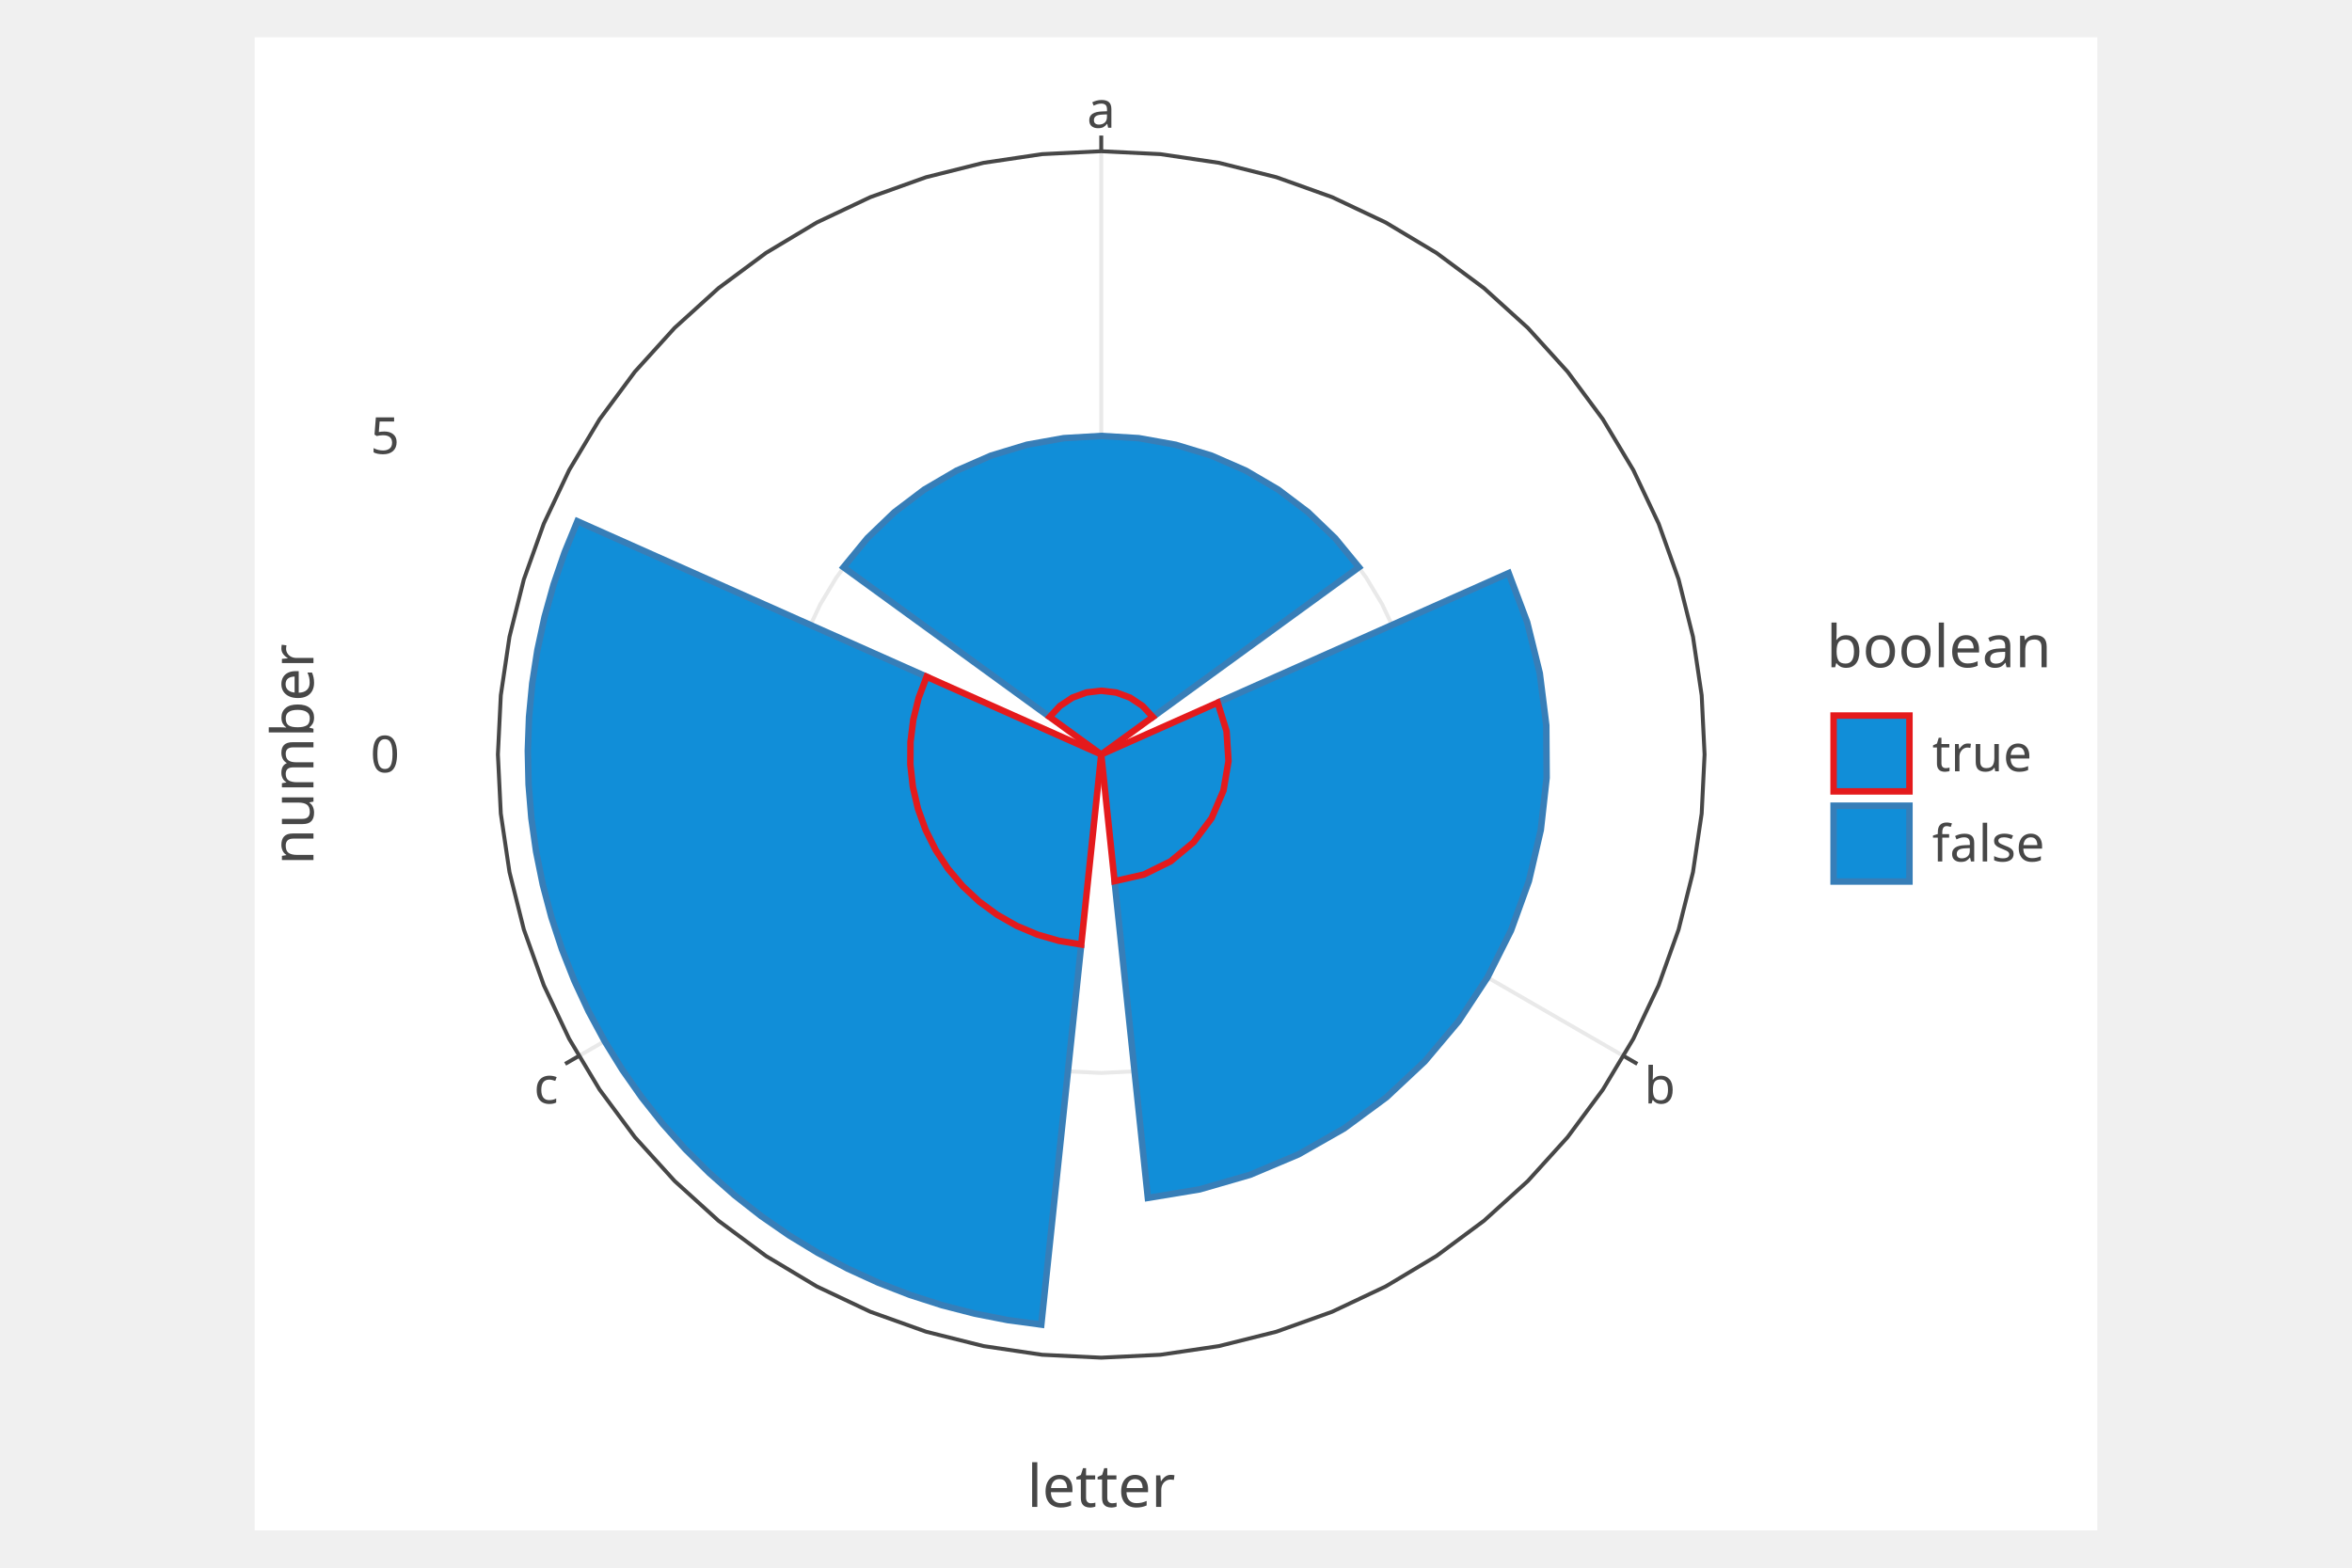
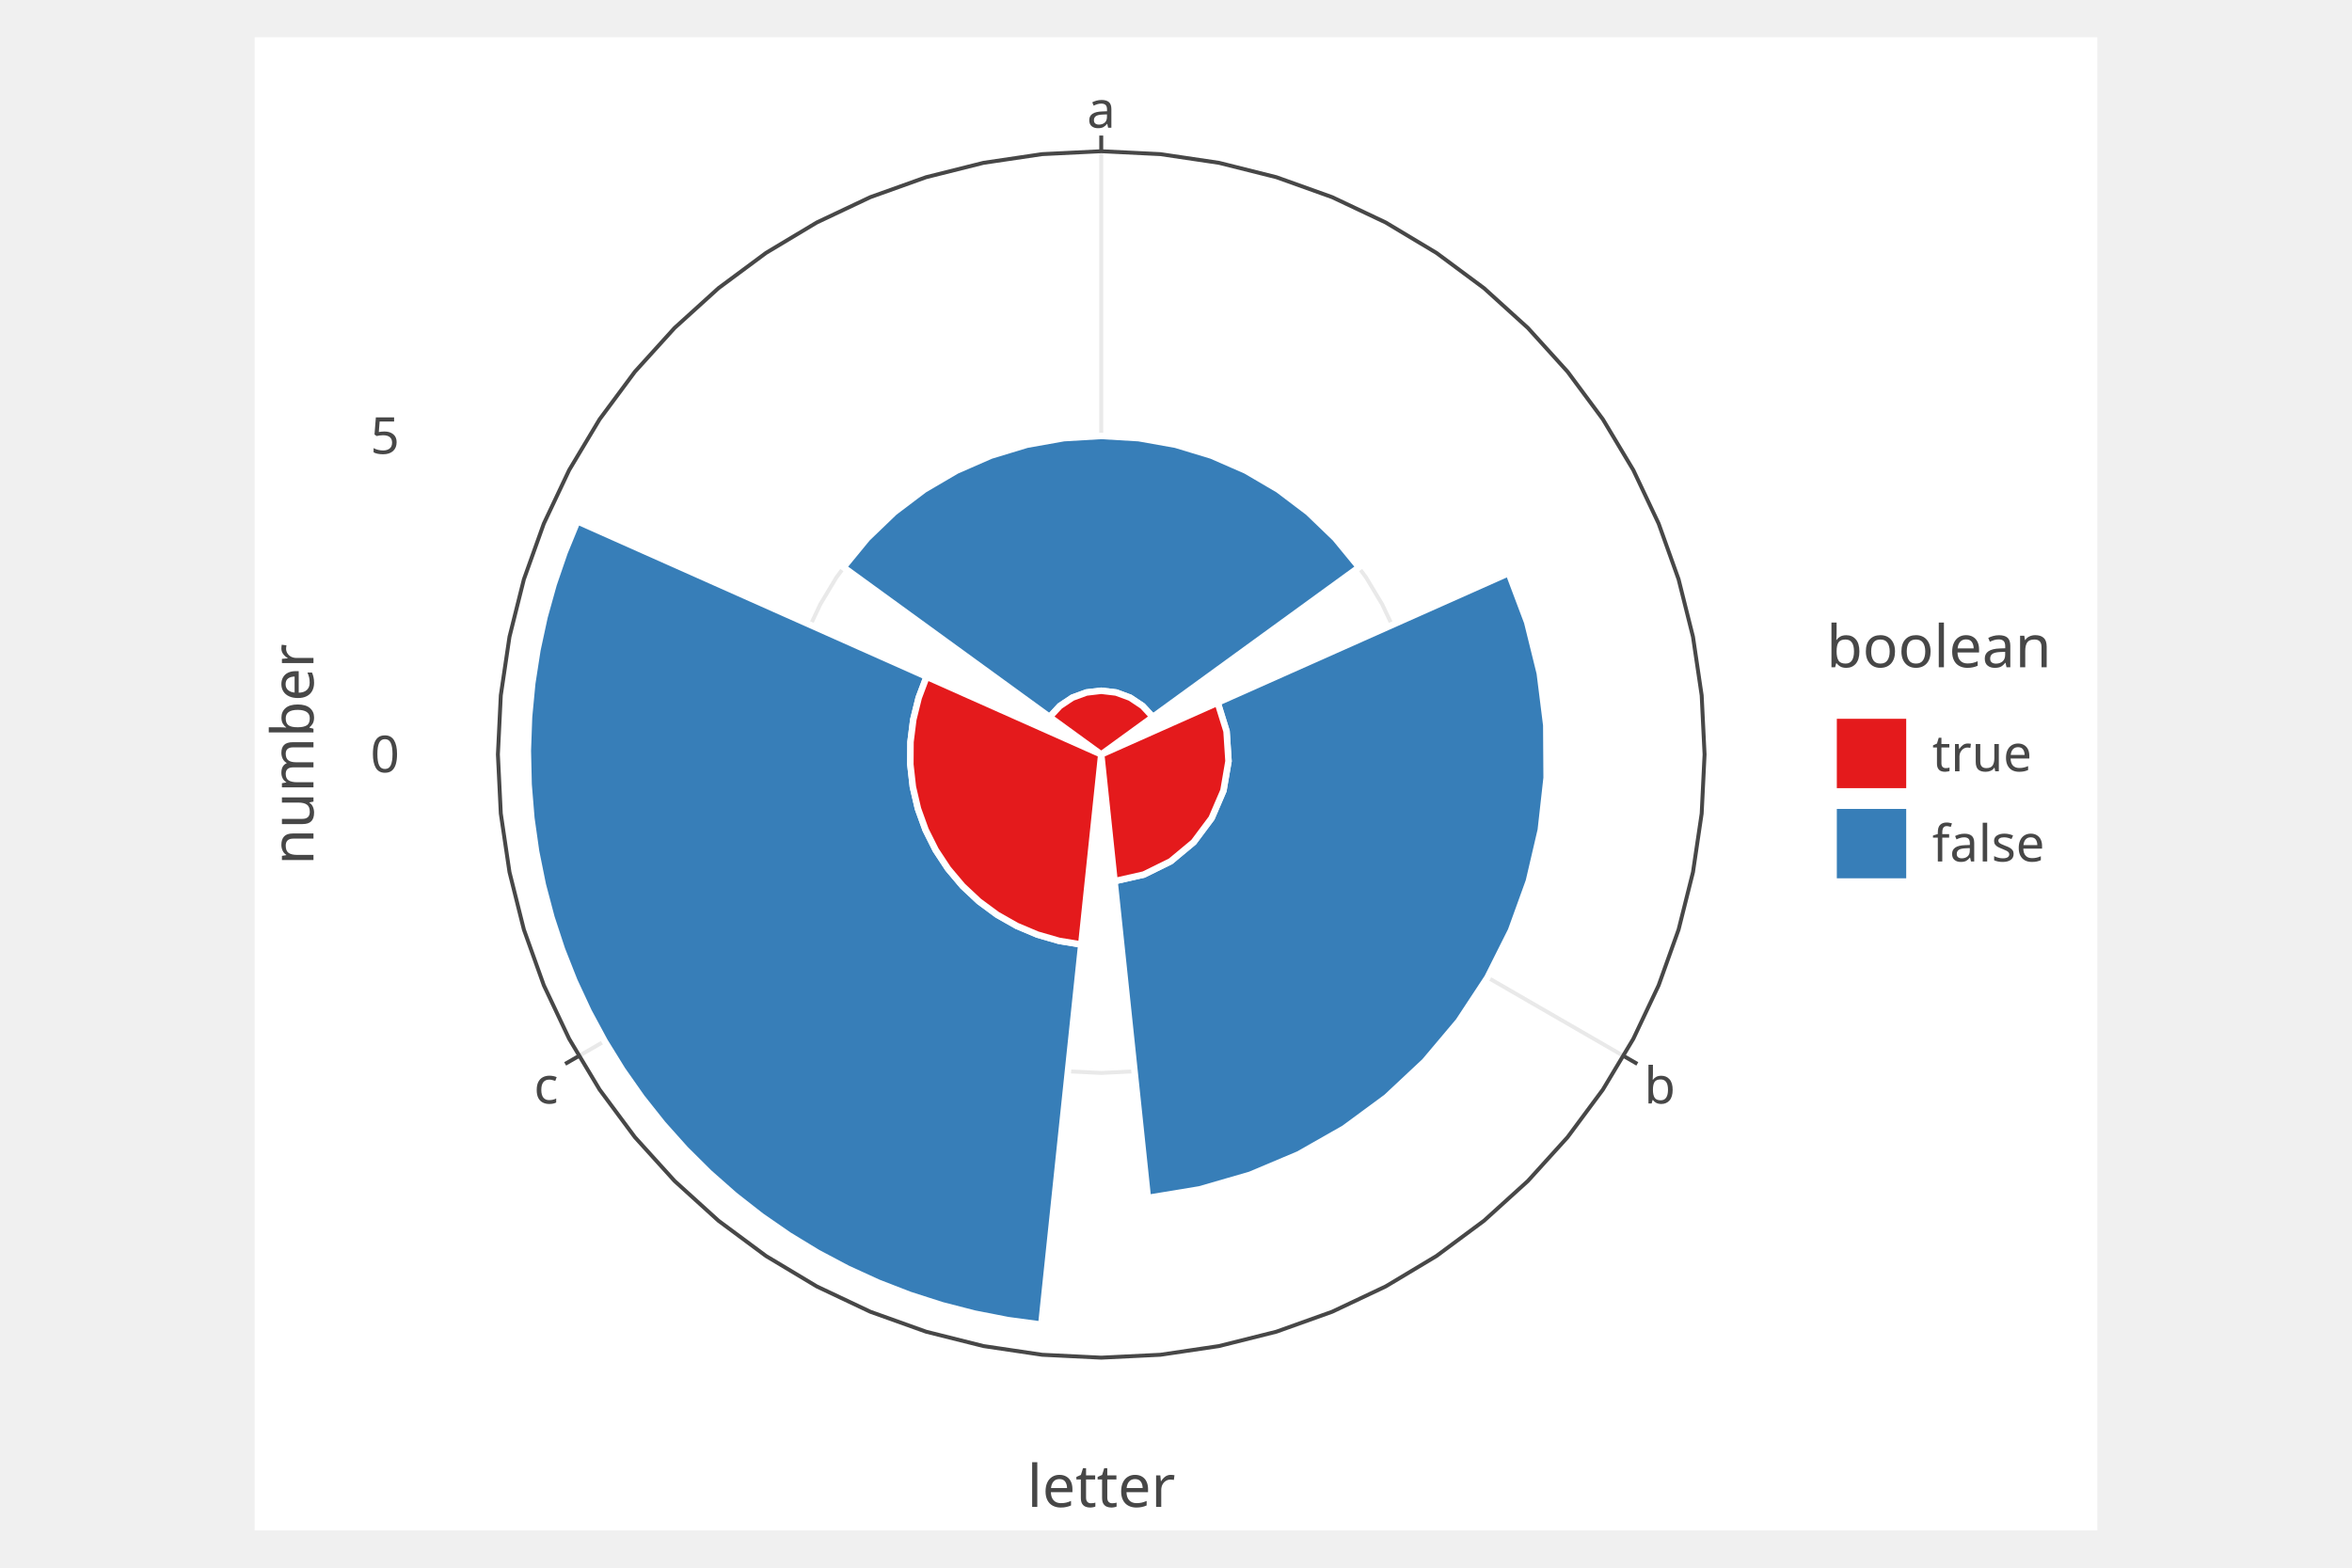
<svg xmlns="http://www.w3.org/2000/svg" display="block" class="plt-container" width="600.0" height="400.0">
  <style type="text/css">
  .plt-container {
   font-family: sans-serif;
   user-select: none;
   -webkit-user-select: none;
   -moz-user-select: none;
   -ms-user-select: none;
}
text {
   text-rendering: optimizeLegibility;
}
#__id0__ .plot-title {
fill:#474747;
font-weight: normal;
font-style: normal;
font-family: sans-serif;
font-size: 16.0px;

}
#__id0__ .plot-subtitle {
fill:#474747;
font-weight: normal;
font-style: normal;
font-family: sans-serif;
font-size: 15.0px;

}
#__id0__ .plot-caption {
fill:#474747;
font-weight: normal;
font-style: normal;
font-family: sans-serif;
font-size: 13.0px;

}
#__id0__ .plot-tag {
fill:#474747;
font-weight: normal;
font-style: normal;
font-family: sans-serif;
font-size: 16.0px;

}
#__id0__ .hyperlink-element {
fill:#118ed8;
font-weight: normal;
font-style: normal;

}
#__id0__ .legend-title {
fill:#474747;
font-weight: normal;
font-style: normal;
font-family: sans-serif;
font-size: 15.0px;

}
#__id0__ .legend-item {
fill:#474747;
font-weight: normal;
font-style: normal;
font-family: sans-serif;
font-size: 13.0px;

}
#__id0__ .axis-title-x {
fill:#474747;
font-weight: normal;
font-style: normal;
font-family: sans-serif;
font-size: 15.0px;

}
#__id0__ .axis-text-x {
fill:#474747;
font-weight: normal;
font-style: normal;
font-family: sans-serif;
font-size: 13.0px;

}
#__id2__ .axis-tooltip-text-x {
fill:#ffffff;
font-weight: normal;
font-style: normal;
font-family: sans-serif;
font-size: 13.0px;

}
#__id0__ .axis-title-y {
fill:#474747;
font-weight: normal;
font-style: normal;
font-family: sans-serif;
font-size: 15.0px;

}
#__id0__ .axis-text-y {
fill:#474747;
font-weight: normal;
font-style: normal;
font-family: sans-serif;
font-size: 13.0px;

}
#__id2__ .axis-tooltip-text-y {
fill:#ffffff;
font-weight: normal;
font-style: normal;
font-family: sans-serif;
font-size: 13.0px;

}
#__id0__ .facet-strip-text-x {
fill:#474747;
font-weight: normal;
font-style: normal;
font-family: sans-serif;
font-size: 13.0px;

}
#__id0__ .facet-strip-text-y {
fill:#474747;
font-weight: normal;
font-style: normal;
font-family: sans-serif;
font-size: 13.0px;

}
#__id2__ .tooltip-text {
fill:#474747;
font-weight: normal;
font-style: normal;
font-family: sans-serif;
font-size: 13.0px;

}
#__id2__ .tooltip-title {
fill:#474747;
font-weight: bold;
font-style: normal;
font-family: sans-serif;
font-size: 13.0px;

}
#__id2__ .tooltip-label {
fill:#474747;
font-weight: bold;
font-style: normal;
font-family: sans-serif;
font-size: 13.0px;

}

  </style>
  <g id="__id0__">
    <path fill-rule="evenodd" fill="rgb(255,255,255)" fill-opacity="1.0" d="M64.967 9.5 L64.967 390.5 L535.033 390.5 L535.033 9.5 Z">
    </path>
    <g transform="translate(85.96721 15.5 ) ">
      <g>
        <g transform="translate(17.96121 0.0 ) ">
          <g>
            <line x1="177.0" y1="177.0" x2="177.0" y2="23.087" stroke="rgb(233,233,233)" stroke-opacity="1.0" stroke-width="1.0" fill="none">
            </line>
            <line x1="177.0" y1="177.0" x2="310.293" y2="253.957" stroke="rgb(233,233,233)" stroke-opacity="1.0" stroke-width="1.0" fill="none">
            </line>
            <line x1="177.0" y1="177.0" x2="43.707" y2="253.957" stroke="rgb(233,233,233)" stroke-opacity="1.0" stroke-width="1.0" fill="none">
            </line>
          </g>
        </g>
        <g transform="translate(17.96121 0.0 ) ">
          <g>
            <line x1="177.0" y1="177.0" x2="177.0" y2="177.0" stroke="rgb(233,233,233)" stroke-opacity="1.0" stroke-width="1.0" fill="none">
            </line>
            <path d="M177.0 95.733 L184.966 96.124 L192.854 97.294 L200.591 99.232 L208.1 101.919 L215.309 105.329 L222.15 109.429 L228.555 114.18 L234.465 119.535 L239.82 125.445 L244.571 131.85 L248.671 138.691 L252.081 145.9 L254.768 153.409 L256.706 161.146 L257.876 169.034 L258.267 177.0 L257.876 184.966 L256.706 192.854 L254.768 200.591 L252.081 208.1 L248.671 215.309 L244.571 222.15 L239.82 228.555 L234.465 234.465 L228.555 239.82 L222.15 244.571 L215.309 248.671 L208.1 252.081 L200.591 254.768 L192.854 256.706 L184.966 257.876 L177.0 258.267 L169.034 257.876 L161.146 256.706 L153.409 254.768 L145.9 252.081 L138.691 248.671 L131.85 244.571 L125.445 239.82 L119.535 234.465 L114.18 228.555 L109.429 222.15 L105.329 215.309 L101.919 208.1 L99.232 200.591 L97.294 192.854 L96.124 184.966 L95.733 177.0 L96.124 169.034 L97.294 161.146 L99.232 153.409 L101.919 145.9 L105.329 138.691 L109.429 131.85 L114.18 125.445 L119.535 119.535 L125.445 114.18 L131.85 109.429 L138.691 105.329 L145.9 101.919 L153.409 99.232 L161.146 97.294 L169.034 96.124 L177 95.733 " stroke="rgb(233,233,233)" stroke-opacity="1.0" stroke-width="1.0" fill="none">
            </path>
          </g>
        </g>
      </g>
      <g clip-path="url(#__id1__)" clip-circle-jfx="[rect (41.048, 23.087), (307.826, 307.826)]">
        <g transform="translate(17.96121 0.0 ) ">
          <g>
            <g buffered-rendering="static">
-               <path d="M171.903 225.493 L166.239 224.558 L160.723 222.964 L155.434 220.732 L150.443 217.894 L145.821 214.489 L141.631 210.564 L137.931 206.175 L134.772 201.38 L132.199 196.248 L130.248 190.849 L128.944 185.258 L128.306 179.552 L128.344 173.811 L129.056 168.114 L130.433 162.541 L132.455 157.167 L87.91 137.335 L43.366 117.502 L40.095 125.473 L37.299 133.622 L34.987 141.921 L33.168 150.342 L31.849 158.856 L31.032 167.433 L30.722 176.043 L30.919 184.656 L31.624 193.242 L32.832 201.773 L34.54 210.217 L36.743 218.546 L39.432 226.731 L42.598 234.744 L46.231 242.556 L50.317 250.14 L54.843 257.472 L59.792 264.524 L65.148 271.272 L70.892 277.693 L77.003 283.765 L83.462 289.467 L90.245 294.779 L97.33 299.682 L104.69 304.159 L112.302 308.195 L120.137 311.777 L128.17 314.891 L136.373 317.526 L144.716 319.674 L153.171 321.327 L161.709 322.48 L166.806 273.986 L171.903 225.493 " stroke="rgb(55,126,184)" stroke-opacity="1.0" fill="rgb(17,142,216)" fill-opacity="1.0" stroke-width="1.65">
-               </path>
-               <path d="M206.697 163.778 L208.963 171.076 L209.462 178.701 L208.168 186.232 L205.152 193.253 L200.58 199.376 L194.705 204.263 L187.851 207.642 L180.398 209.329 L184.645 249.74 L188.893 290.151 L202.11 287.969 L214.979 284.248 L227.321 279.041 L238.966 272.419 L249.752 264.474 L259.529 255.317 L268.162 245.074 L275.531 233.887 L281.535 221.912 L286.089 209.314 L289.131 196.268 L290.618 182.954 L290.531 169.559 L288.869 156.266 L285.657 143.261 L280.938 130.724 L243.817 147.251 L206.697 163.778 " stroke="rgb(55,126,184)" stroke-opacity="1.0" fill="rgb(17,142,216)" fill-opacity="1.0" stroke-width="1.65">
-               </path>
-               <path d="M163.851 167.446 L166.444 164.641 L169.621 162.518 L173.206 161.196 L177.0 160.747 L180.794 161.196 L184.379 162.518 L187.556 164.641 L190.149 167.446 L216.448 148.339 L242.747 129.232 L236.676 121.836 L229.779 115.204 L222.15 109.429 L213.895 104.59 L205.128 100.756 L195.971 97.978 L186.552 96.296 L177.0 95.733 L167.448 96.296 L158.029 97.978 L148.872 100.756 L140.105 104.59 L131.85 109.429 L124.221 115.204 L117.324 121.836 L111.253 129.232 L137.552 148.339 L163.851 167.446 " stroke="rgb(55,126,184)" stroke-opacity="1.0" fill="rgb(17,142,216)" fill-opacity="1.0" stroke-width="1.65">
-               </path>
-               <path d="M177.0 177.0 L177.0 177.0 L154.728 167.084 L132.455 157.167 L130.433 162.541 L129.056 168.114 L128.344 173.811 L128.306 179.552 L128.944 185.258 L130.248 190.849 L132.199 196.248 L134.772 201.38 L137.931 206.175 L141.631 210.564 L145.821 214.489 L150.443 217.894 L155.434 220.732 L160.723 222.964 L166.239 224.558 L171.903 225.493 L174.452 201.247 L177.0 177.0 " stroke="rgb(228,26,28)" stroke-opacity="1.0" fill="rgb(17,142,216)" fill-opacity="1.0" stroke-width="1.65">
-               </path>
-               <path d="M177.0 177.0 L177.0 177.0 L178.699 193.164 L180.398 209.329 L187.851 207.642 L194.705 204.263 L200.58 199.376 L205.152 193.253 L208.168 186.232 L209.462 178.701 L208.963 171.076 L206.697 163.778 L191.848 170.389 L177.0 177.0 " stroke="rgb(228,26,28)" stroke-opacity="1.0" fill="rgb(17,142,216)" fill-opacity="1.0" stroke-width="1.65">
-               </path>
-               <path d="M177.0 177.0 L177.0 177.0 L183.575 172.223 L190.149 167.446 L187.556 164.641 L184.379 162.518 L180.794 161.196 L177.0 160.747 L173.206 161.196 L169.621 162.518 L166.444 164.641 L163.851 167.446 L170.425 172.223 L177.0 177.0 " stroke="rgb(228,26,28)" stroke-opacity="1.0" fill="rgb(17,142,216)" fill-opacity="1.0" stroke-width="1.65">
+               <path d="M171.903 225.493 L166.239 224.558 L160.723 222.964 L155.434 220.732 L150.443 217.894 L145.821 214.489 L141.631 210.564 L137.931 206.175 L134.772 201.38 L132.199 196.248 L130.248 190.849 L128.944 185.258 L128.306 179.552 L128.344 173.811 L129.056 168.114 L130.433 162.541 L132.455 157.167 L87.91 137.335 L43.366 117.502 L40.095 125.473 L37.299 133.622 L34.987 141.921 L33.168 150.342 L31.849 158.856 L31.032 167.433 L30.722 176.043 L30.919 184.656 L31.624 193.242 L32.832 201.773 L34.54 210.217 L36.743 218.546 L39.432 226.731 L42.598 234.744 L46.231 242.556 L50.317 250.14 L54.843 257.472 L59.792 264.524 L65.148 271.272 L70.892 277.693 L77.003 283.765 L83.462 289.467 L90.245 294.779 L97.33 299.682 L104.69 304.159 L112.302 308.195 L120.137 311.777 L128.17 314.891 L136.373 317.526 L144.716 319.674 L153.171 321.327 L161.709 322.48 L166.806 273.986 L171.903 225.493 " stroke="rgb(255,255,255)" stroke-opacity="1.0" fill="rgb(55,126,184)" fill-opacity="1.0" stroke-width="1.65">
+               </path>
+               <path d="M206.697 163.778 L208.963 171.076 L209.462 178.701 L208.168 186.232 L205.152 193.253 L200.58 199.376 L194.705 204.263 L187.851 207.642 L180.398 209.329 L184.645 249.74 L188.893 290.151 L202.11 287.969 L214.979 284.248 L227.321 279.041 L238.966 272.419 L249.752 264.474 L259.529 255.317 L268.162 245.074 L275.531 233.887 L281.535 221.912 L286.089 209.314 L289.131 196.268 L290.618 182.954 L290.531 169.559 L288.869 156.266 L285.657 143.261 L280.938 130.724 L243.817 147.251 L206.697 163.778 " stroke="rgb(255,255,255)" stroke-opacity="1.0" fill="rgb(55,126,184)" fill-opacity="1.0" stroke-width="1.65">
+               </path>
+               <path d="M163.851 167.446 L166.444 164.641 L169.621 162.518 L173.206 161.196 L177.0 160.747 L180.794 161.196 L184.379 162.518 L187.556 164.641 L190.149 167.446 L216.448 148.339 L242.747 129.232 L236.676 121.836 L229.779 115.204 L222.15 109.429 L213.895 104.59 L205.128 100.756 L195.971 97.978 L186.552 96.296 L177.0 95.733 L167.448 96.296 L158.029 97.978 L148.872 100.756 L140.105 104.59 L131.85 109.429 L124.221 115.204 L117.324 121.836 L111.253 129.232 L137.552 148.339 L163.851 167.446 " stroke="rgb(255,255,255)" stroke-opacity="1.0" fill="rgb(55,126,184)" fill-opacity="1.0" stroke-width="1.65">
+               </path>
+               <path d="M177.0 177.0 L177.0 177.0 L154.728 167.084 L132.455 157.167 L130.433 162.541 L129.056 168.114 L128.344 173.811 L128.306 179.552 L128.944 185.258 L130.248 190.849 L132.199 196.248 L134.772 201.38 L137.931 206.175 L141.631 210.564 L145.821 214.489 L150.443 217.894 L155.434 220.732 L160.723 222.964 L166.239 224.558 L171.903 225.493 L174.452 201.247 L177.0 177.0 " stroke="rgb(255,255,255)" stroke-opacity="1.0" fill="rgb(228,26,28)" fill-opacity="1.0" stroke-width="1.65">
+               </path>
+               <path d="M177.0 177.0 L177.0 177.0 L178.699 193.164 L180.398 209.329 L187.851 207.642 L194.705 204.263 L200.58 199.376 L205.152 193.253 L208.168 186.232 L209.462 178.701 L208.963 171.076 L206.697 163.778 L191.848 170.389 L177.0 177.0 " stroke="rgb(255,255,255)" stroke-opacity="1.0" fill="rgb(228,26,28)" fill-opacity="1.0" stroke-width="1.65">
+               </path>
+               <path d="M177.0 177.0 L177.0 177.0 L183.575 172.223 L190.149 167.446 L187.556 164.641 L184.379 162.518 L180.794 161.196 L177.0 160.747 L173.206 161.196 L169.621 162.518 L166.444 164.641 L163.851 167.446 L170.425 172.223 L177.0 177.0 " stroke="rgb(255,255,255)" stroke-opacity="1.0" fill="rgb(228,26,28)" fill-opacity="1.0" stroke-width="1.65">
              </path>
            </g>
          </g>
        </g>
        <defs>
          <clipPath id="__id1__">
            <circle cx="194.961" cy="177.0" r="153.913">
            </circle>
          </clipPath>
        </defs>
      </g>
      <g>
        <g pointer-events="none" transform="translate(17.96121 0.0 ) ">
          <line stroke-width="1.0" stroke="rgb(71,71,71)" stroke-opacity="1.0" x2="177.0" y2="19.087" x1="177.0" y1="23.087">
          </line>
          <g transform="translate(177.0 17.08696 ) ">
            <text style="font-size:13.0px;" y="0.0" class="axis-text-x" text-anchor="middle">
              <tspan>a</tspan>
            </text>
          </g>
          <line stroke-width="1.0" stroke="rgb(71,71,71)" stroke-opacity="1.0" x2="313.757" y2="255.957" x1="310.293" y1="253.957">
          </line>
          <g transform="translate(315.4888 256.9565 ) ">
            <text style="font-size:13.0px;" y="0.0" class="axis-text-x" dy="0.7em">
              <tspan>b</tspan>
            </text>
          </g>
          <line stroke-width="1.0" stroke="rgb(71,71,71)" stroke-opacity="1.0" x2="40.243" y2="255.957" x1="43.707" y1="253.957">
          </line>
          <g transform="translate(38.51124 256.9565 ) ">
            <text style="font-size:13.0px;" y="0.0" class="axis-text-x" text-anchor="end" dy="0.7em">
              <tspan>c</tspan>
            </text>
          </g>
          <path d="M177.0 23.087 L192.086 23.828 L207.027 26.044 L221.679 29.714 L235.9 34.803 L249.554 41.261 L262.51 49.026 L274.641 58.024 L285.833 68.167 L295.976 79.359 L304.974 91.49 L312.739 104.446 L319.197 118.1 L324.286 132.321 L327.956 146.973 L330.172 161.914 L330.913 177.0 L330.172 192.086 L327.956 207.027 L324.286 221.679 L319.197 235.9 L312.739 249.554 L304.974 262.51 L295.976 274.641 L285.833 285.833 L274.641 295.976 L262.51 304.974 L249.554 312.739 L235.9 319.197 L221.679 324.286 L207.027 327.956 L192.086 330.172 L177.0 330.913 L161.914 330.172 L146.973 327.956 L132.321 324.286 L118.1 319.197 L104.446 312.739 L91.49 304.974 L79.359 295.976 L68.167 285.833 L58.024 274.641 L49.026 262.51 L41.261 249.554 L34.803 235.9 L29.714 221.679 L26.044 207.027 L23.828 192.086 L23.087 177 L23.828 161.914 L26.044 146.973 L29.714 132.321 L34.803 118.1 L41.261 104.446 L49.026 91.49 L58.024 79.359 L68.167 68.167 L79.359 58.024 L91.49 49.026 L104.446 41.261 L118.1 34.803 L132.321 29.714 L146.973 26.044 L161.914 23.828 L177 23.087 " stroke-width="1.0" stroke="rgb(71,71,71)" stroke-opacity="1.0" fill="rgb(0,0,0)" fill-opacity="0.0">
          </path>
        </g>
        <g pointer-events="none" transform="translate(17.96121 0.0 ) ">
          <g transform="translate(-2.0 177.0 ) ">
            <text style="font-size:13.0px;" y="0.0" class="axis-text-y" text-anchor="end" dy="0.35em">
              <tspan>0</tspan>
            </text>
          </g>
          <g transform="translate(-2.0 95.73278 ) ">
            <text style="font-size:13.0px;" y="0.0" class="axis-text-y" text-anchor="end" dy="0.35em">
              <tspan>5</tspan>
            </text>
          </g>
        </g>
      </g>
    </g>
    <g transform="translate(79.96721 192.5 ) rotate(-90.0 ) ">
      <text style="font-size:15.0px;" y="0.0" class="axis-title-y" text-anchor="middle">
        <tspan>number</tspan>
      </text>
    </g>
    <g transform="translate(280.9284 384.5 ) ">
      <text style="font-size:15.0px;" y="0.0" class="axis-title-x" text-anchor="middle">
        <tspan>letter</tspan>
      </text>
    </g>
    <g transform="translate(460.9284 153.25 ) ">
      <rect x="0.0" y="0.0" height="78.5" width="71.104" stroke="rgb(71,71,71)" stroke-opacity="1.0" stroke-width="0.0" fill="rgb(255,255,255)" fill-opacity="1.0">
      </rect>
      <g transform="translate(5.0 5.0 ) ">
        <g transform="translate(0.0 12.0 ) ">
          <text style="font-size:15.0px;" y="0.0" class="legend-title">
            <tspan>boolean</tspan>
          </text>
        </g>
        <g transform="translate(0.0 22.5 ) ">
          <g transform="">
            <g>
              <g transform="translate(1.0 1.0 ) ">
                <g>
-                   <rect x="0.825" y="0.825" height="19.35" width="19.35" stroke="rgb(228,26,28)" stroke-opacity="1.0" fill="rgb(17,142,216)" fill-opacity="1.0" stroke-width="1.65">
+                   <rect x="0.825" y="0.825" height="19.35" width="19.35" stroke="rgb(255,255,255)" stroke-opacity="1.0" fill="rgb(228,26,28)" fill-opacity="1.0" stroke-width="1.65">
                  </rect>
                </g>
              </g>
            </g>
            <g transform="translate(26.9903 11.5 ) ">
              <text style="font-size:13.0px;" y="0.0" class="legend-item" dy="0.35em">
                <tspan>true</tspan>
              </text>
            </g>
          </g>
          <g transform="translate(0.0 23.0 ) ">
            <g>
              <g transform="translate(1.0 1.0 ) ">
                <g>
-                   <rect x="0.825" y="0.825" height="19.35" width="19.35" stroke="rgb(55,126,184)" stroke-opacity="1.0" fill="rgb(17,142,216)" fill-opacity="1.0" stroke-width="1.65">
+                   <rect x="0.825" y="0.825" height="19.35" width="19.35" stroke="rgb(255,255,255)" stroke-opacity="1.0" fill="rgb(55,126,184)" fill-opacity="1.0" stroke-width="1.65">
                  </rect>
                </g>
              </g>
            </g>
            <g transform="translate(26.9903 11.5 ) ">
              <text style="font-size:13.0px;" y="0.0" class="legend-item" dy="0.35em">
                <tspan>false</tspan>
              </text>
            </g>
          </g>
        </g>
      </g>
    </g>
    <path fill="rgb(0,0,0)" fill-opacity="0.0" stroke="rgb(71,71,71)" stroke-opacity="1.0" stroke-width="0.0" d="M64.967 9.5 L64.967 390.5 L535.033 390.5 L535.033 9.5 Z" pointer-events="none">
    </path>
  </g>
  <g id="__id2__">
  </g>
</svg>
